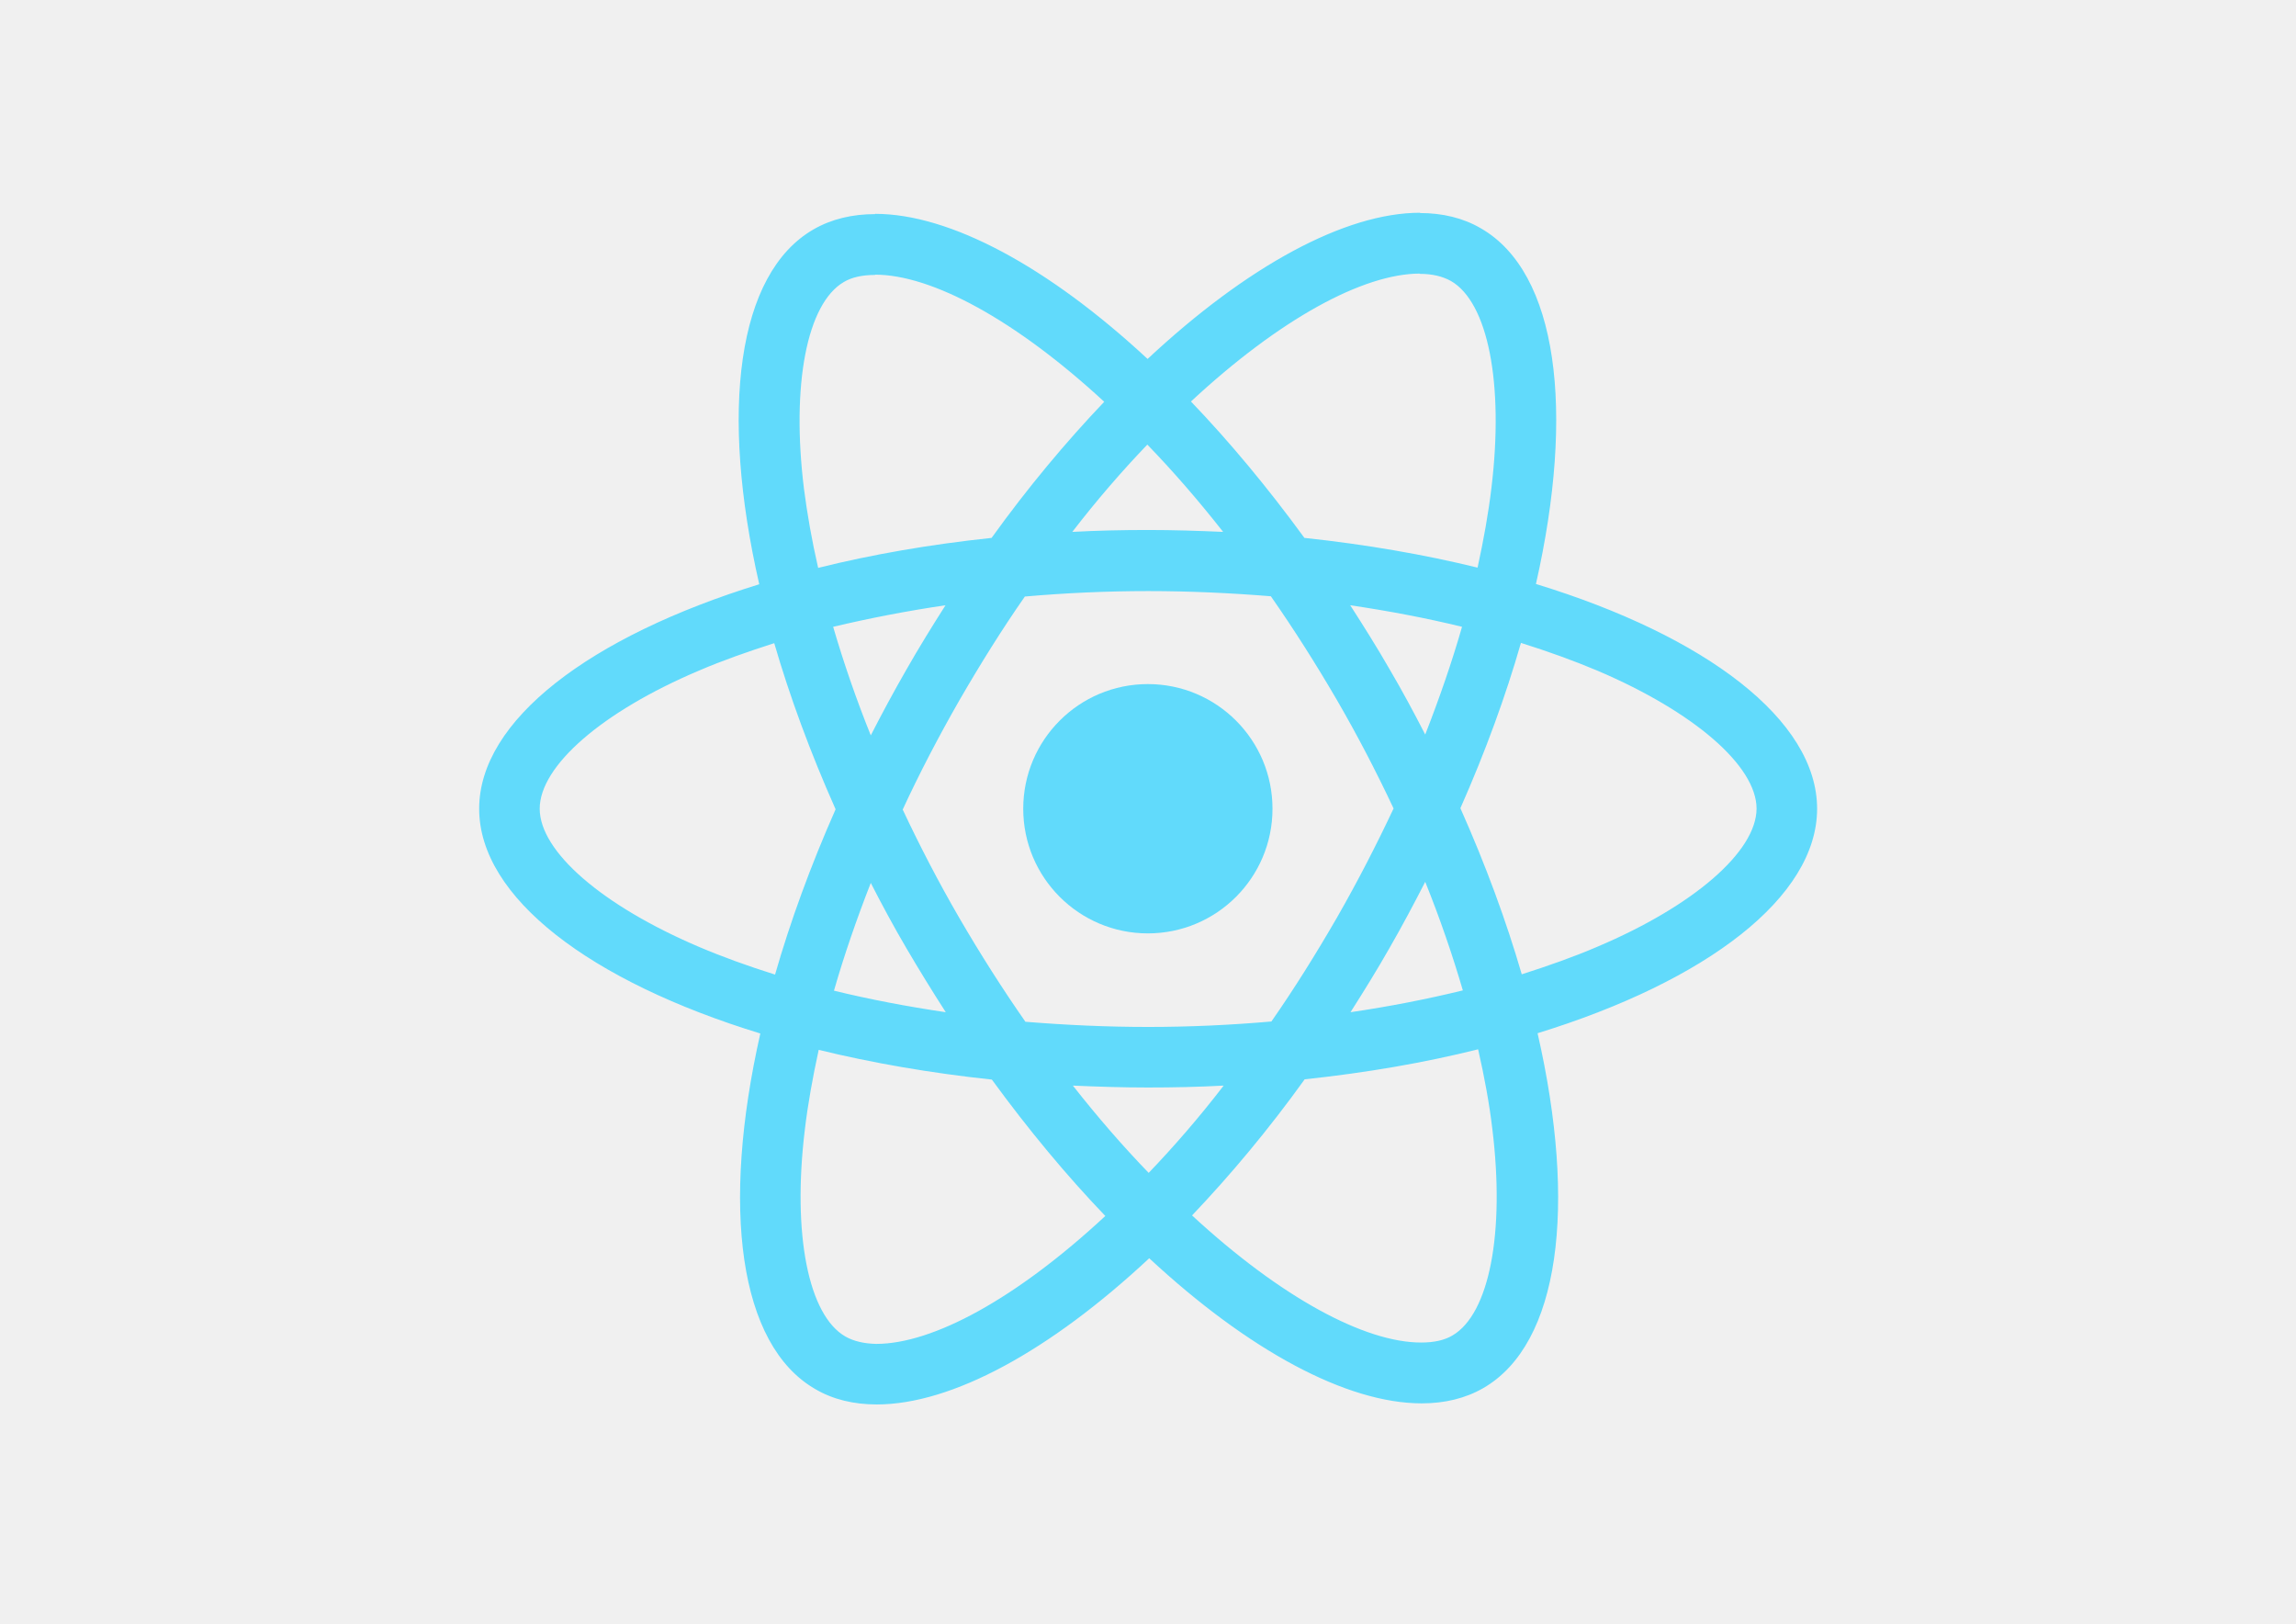
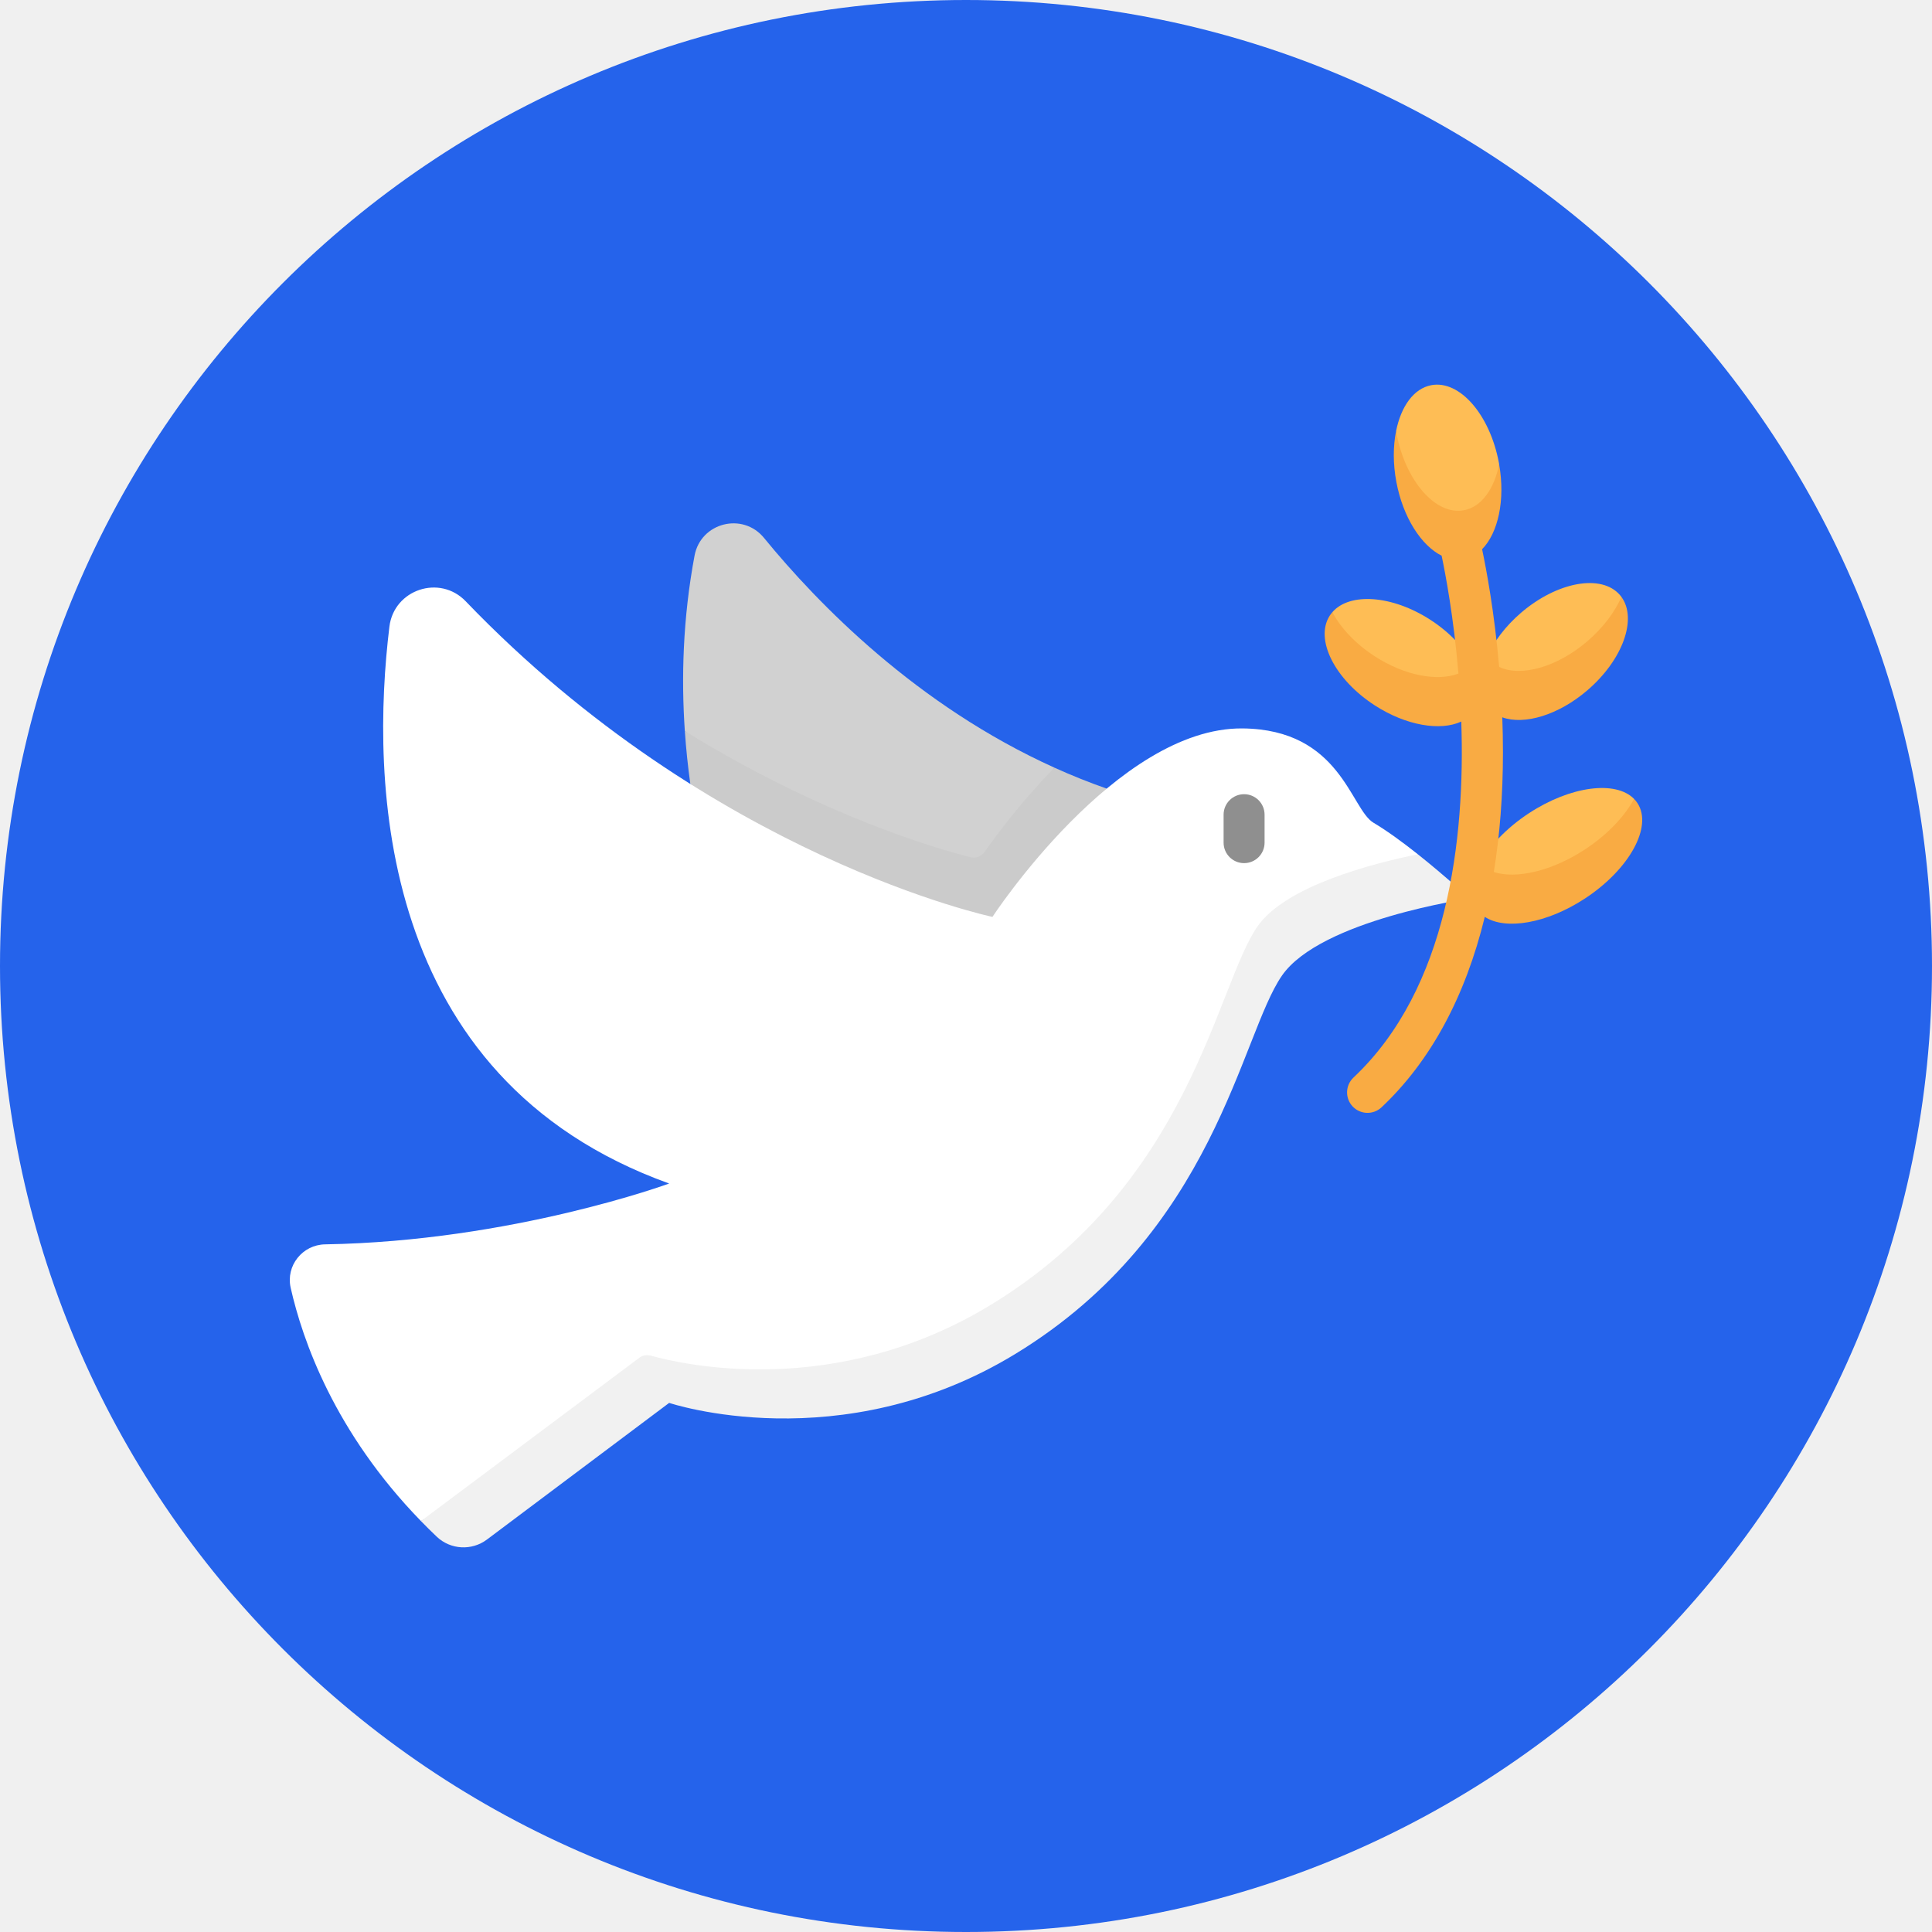
- <svg xmlns="http://www.w3.org/2000/svg" viewBox="0 0 841.9 595.3">
-   <g fill="#61DAFB">
-     <path d="M666.3 296.5c0-32.5-40.7-63.3-103.1-82.4 14.4-63.6 8-114.2-20.2-130.4-6.5-3.8-14.1-5.6-22.4-5.6v22.3c4.6 0 8.3.9 11.4 2.6 13.6 7.8 19.5 37.5 14.9 75.7-1.1 9.4-2.9 19.3-5.1 29.4-19.6-4.8-41-8.5-63.5-10.9-13.5-18.5-27.5-35.3-41.6-50 32.6-30.3 63.2-46.9 84-46.9V78c-27.5 0-63.5 19.6-99.9 53.6-36.4-33.8-72.4-53.2-99.9-53.2v22.3c20.7 0 51.4 16.5 84 46.6-14 14.7-28 31.4-41.3 49.9-22.6 2.4-44 6.1-63.6 11-2.3-10-4-19.7-5.2-29-4.7-38.2 1.1-67.9 14.6-75.8 3-1.8 6.9-2.6 11.5-2.6V78.5c-8.4 0-16 1.8-22.6 5.6-28.1 16.2-34.4 66.7-19.9 130.1-62.2 19.2-102.7 49.9-102.7 82.3 0 32.5 40.7 63.3 103.1 82.4-14.4 63.6-8 114.2 20.2 130.4 6.5 3.8 14.1 5.6 22.5 5.6 27.5 0 63.5-19.6 99.9-53.6 36.4 33.8 72.4 53.2 99.9 53.2 8.4 0 16-1.8 22.6-5.6 28.1-16.2 34.4-66.7 19.9-130.1 62-19.1 102.5-49.9 102.5-82.3zm-130.2-66.7c-3.7 12.9-8.3 26.2-13.5 39.5-4.1-8-8.4-16-13.1-24-4.6-8-9.5-15.8-14.4-23.4 14.2 2.1 27.9 4.7 41 7.9zm-45.8 106.5c-7.8 13.5-15.8 26.3-24.1 38.2-14.9 1.3-30 2-45.2 2-15.1 0-30.2-.7-45-1.9-8.3-11.9-16.4-24.6-24.2-38-7.6-13.1-14.5-26.4-20.8-39.8 6.2-13.4 13.2-26.8 20.7-39.9 7.8-13.5 15.8-26.3 24.1-38.2 14.9-1.3 30-2 45.2-2 15.1 0 30.2.7 45 1.9 8.3 11.9 16.4 24.6 24.2 38 7.6 13.1 14.5 26.4 20.8 39.8-6.3 13.4-13.2 26.8-20.7 39.9zm32.3-13c5.4 13.4 10 26.8 13.8 39.8-13.1 3.2-26.9 5.9-41.2 8 4.9-7.7 9.8-15.6 14.4-23.7 4.6-8 8.9-16.1 13-24.1zM421.2 430c-9.3-9.6-18.6-20.3-27.8-32 9 .4 18.2.7 27.5.7 9.4 0 18.7-.2 27.8-.7-9 11.7-18.3 22.4-27.5 32zm-74.4-58.9c-14.2-2.1-27.9-4.7-41-7.9 3.7-12.9 8.3-26.2 13.5-39.5 4.1 8 8.4 16 13.1 24 4.7 8 9.5 15.8 14.4 23.4zM420.7 163c9.3 9.6 18.6 20.3 27.8 32-9-.4-18.2-.7-27.5-.7-9.4 0-18.7.2-27.8.7 9-11.7 18.3-22.4 27.5-32zm-74 58.9c-4.9 7.7-9.8 15.6-14.4 23.7-4.6 8-8.9 16-13 24-5.4-13.4-10-26.8-13.8-39.8 13.1-3.1 26.9-5.8 41.2-7.9zm-90.5 125.2c-35.4-15.1-58.3-34.9-58.3-50.6 0-15.7 22.9-35.6 58.3-50.6 8.6-3.7 18-7 27.7-10.1 5.7 19.6 13.2 40 22.5 60.9-9.2 20.8-16.6 41.1-22.2 60.6-9.9-3.1-19.3-6.5-28-10.2zM310 490c-13.6-7.8-19.5-37.5-14.9-75.7 1.1-9.4 2.9-19.3 5.1-29.4 19.6 4.8 41 8.5 63.5 10.9 13.5 18.5 27.5 35.3 41.6 50-32.6 30.3-63.2 46.9-84 46.9-4.5-.1-8.3-1-11.3-2.7zm237.2-76.2c4.7 38.2-1.1 67.9-14.6 75.8-3 1.8-6.9 2.6-11.5 2.6-20.7 0-51.4-16.5-84-46.6 14-14.7 28-31.4 41.3-49.9 22.6-2.4 44-6.1 63.6-11 2.3 10.1 4.1 19.8 5.2 29.1zm38.5-66.7c-8.6 3.7-18 7-27.7 10.1-5.7-19.6-13.2-40-22.5-60.9 9.2-20.8 16.6-41.1 22.2-60.6 9.9 3.1 19.3 6.5 28.1 10.2 35.4 15.1 58.3 34.9 58.3 50.6-.1 15.7-23 35.6-58.4 50.6zM320.8 78.4z" />
-     <circle cx="420.9" cy="296.5" r="45.7" />
-     <path d="M520.5 78.1z" />
-   </g>
+ <svg xmlns="http://www.w3.org/2000/svg" xml:space="preserve" width="512" height="512">
+   <circle cx="256" cy="256" r="256" fill="#2563eb" />
+   <path fill="#d1d1d1" d="M257.931 233.283a3.606 3.606 0 0 0 3.837-1.434c2.756-3.932 11.135-17.776 17.664-28.414-36.376-16.427-62.585-43.296-76.954-60.877-5.646-6.908-16.774-4.079-18.415 4.69-3.135 16.755-3.527 32.586-2.575 46.488 29.685 25.025 67.772 37.357 76.443 39.547z" data-original="#c3d0d8" />
+   <path fill="#cbcbcb" d="M279.432 203.436c-9.016 9.238-15.716 18.355-18.471 22.288a3.608 3.608 0 0 1-3.838 1.433c-8.67-2.19-39.283-10.958-75.634-33.42a200.147 200.147 0 0 0 1.456 14.018C216.838 240.64 263.008 256 263.008 256s27.086-36.394 30.29-47.006a169.163 169.163 0 0 1-13.866-5.558z" data-original="#b0c2cc" />
+   <path fill="#fff" d="m111.56 403.1 59.76-34.893a3.496 3.496 0 0 1 3.035-.572c8.479 2.376 48.923 11.669 90.172-13.49 52.894-32.259 59.625-84.373 70.599-100.221 7.489-10.816 31.155-20.531 40.62-27.533-3.887-3.085-8.067-6.162-11.766-8.364-6.06-3.607-8.67-24.732-34.678-24.988-33.4-.327-66.294 49.947-66.294 49.947s-74.32-15.668-139.608-83.654c-6.874-7.158-19.003-3.111-20.203 6.74-4.923 40.446-3.665 119.586 74.138 147.572 0 0-41.553 15.292-91.177 16.123-6.001.1-10.445 5.652-9.127 11.507 3.132 13.9 11.633 38.3 34.53 61.825z" data-original="#edf4fa" />
+   <path fill="#f1f1f1" d="M375.747 226.391c-11.873 2.404-35.035 8.34-42.523 19.155-10.974 15.849-17.705 67.962-70.599 100.222-41.25 25.158-81.693 15.865-90.172 13.49a3.496 3.496 0 0 0-3.034.572L111.56 403.1a149.101 149.101 0 0 0 4.181 4.138c3.651 3.467 9.282 3.776 13.31.754l48.285-36.213s45.386 15.298 91.792-13.004c52.893-32.26 59.624-84.373 70.598-100.222 10.23-14.773 49.702-20.442 49.702-20.442s-6.315-5.874-13.681-11.72z" data-original="#d8e5ef" />
+   <path fill="#febd55" d="M369.97 114.263c.025.142.074.282.074.427 0 15.904 10.4 27.857 17.904 26.453 4.666-.873 9.34-8.596 9.34-18.105-.025-.142-.046-.284-.073-.427-2.385-12.744-10.4-21.938-17.904-20.534-4.666.873-8.034 5.64-9.34 12.186zm24.096 59.859c0 .38.163 1.062.279 1.239 6.12 9.41 17.888 5.854 27.511-2.41 4.161-3.573 7.456-8.172 7.841-14.755a8.037 8.037 0 0 0-.391-.498c-4.865-5.665-16.61-3.559-26.234 4.706-4.16 3.574-7.24 7.712-9.006 11.718zm-1.89 54.78c3.666 6.334 16.821 8.672 27.843 1.45 5.979-3.917 11.442-10.093 13.021-18.638-4.85-4.946-16.821-3.434-27.843 3.787-5.978 3.918-10.524 8.762-13.021 13.4zm-27.807-49.461c10.111 6.523 23.301 3.767 25.94-3.494-2.212-4.174-6.124-8.388-11.282-11.715-10.112-6.522-21.355-7.29-25.94-1.996.69 6.32 6.124 13.878 11.282 17.205z" data-original="#febd55" />
+   <path fill="#f9ab43" d="M433.943 212.831a7.354 7.354 0 0 0-.902-1.117c-2.498 4.638-7.043 9.482-13.021 13.4-8.819 5.778-18.241 7.897-24.142 5.98 1.602-9.874 2.422-20.486 2.42-31.777a250.168 250.168 0 0 0-.175-9.22c5.805 2.104 14.864-.56 22.568-7.176 9.35-8.03 13.255-18.916 9.007-24.724-1.766 4.005-4.846 8.144-9.007 11.717-8.08 6.94-17.656 9.534-23.398 6.835-1.263-14.528-3.397-25.88-4.52-31.2 4.241-4.308 6.186-13.026 4.515-22.51-1.306 6.544-4.674 11.312-9.34 12.185-7.504 1.404-15.52-7.79-17.904-20.534-.027-.143-.049-.285-.074-.427-.794 3.98-.829 8.614.074 13.433 1.759 9.401 6.583 16.863 12.003 19.572 1.013 4.814 3.213 16.39 4.452 31.236-5.563 2.126-14.189.57-22.13-4.553-5.158-3.327-9.07-7.541-11.281-11.715a8.074 8.074 0 0 0-.69.91c-4.049 6.275 1.311 16.936 11.97 23.812 8.301 5.354 17.366 6.832 22.885 4.262 1.068 31.175-3.482 70.733-28.559 94.336a5.419 5.419 0 1 0 7.428 7.893c13.006-12.241 22.217-29.347 27.363-50.476 5.466 3.597 16.4 1.788 26.534-4.852 11.783-7.72 18.017-19.044 13.924-25.29z" data-original="#f9ab43" />
+   <path fill="#8f8f8f" d="M335.126 223.31v-7.409a5.43 5.43 0 0 0-10.86 0v7.409a5.43 5.43 0 0 0 10.86 0z" data-original="#407093" />
</svg>
